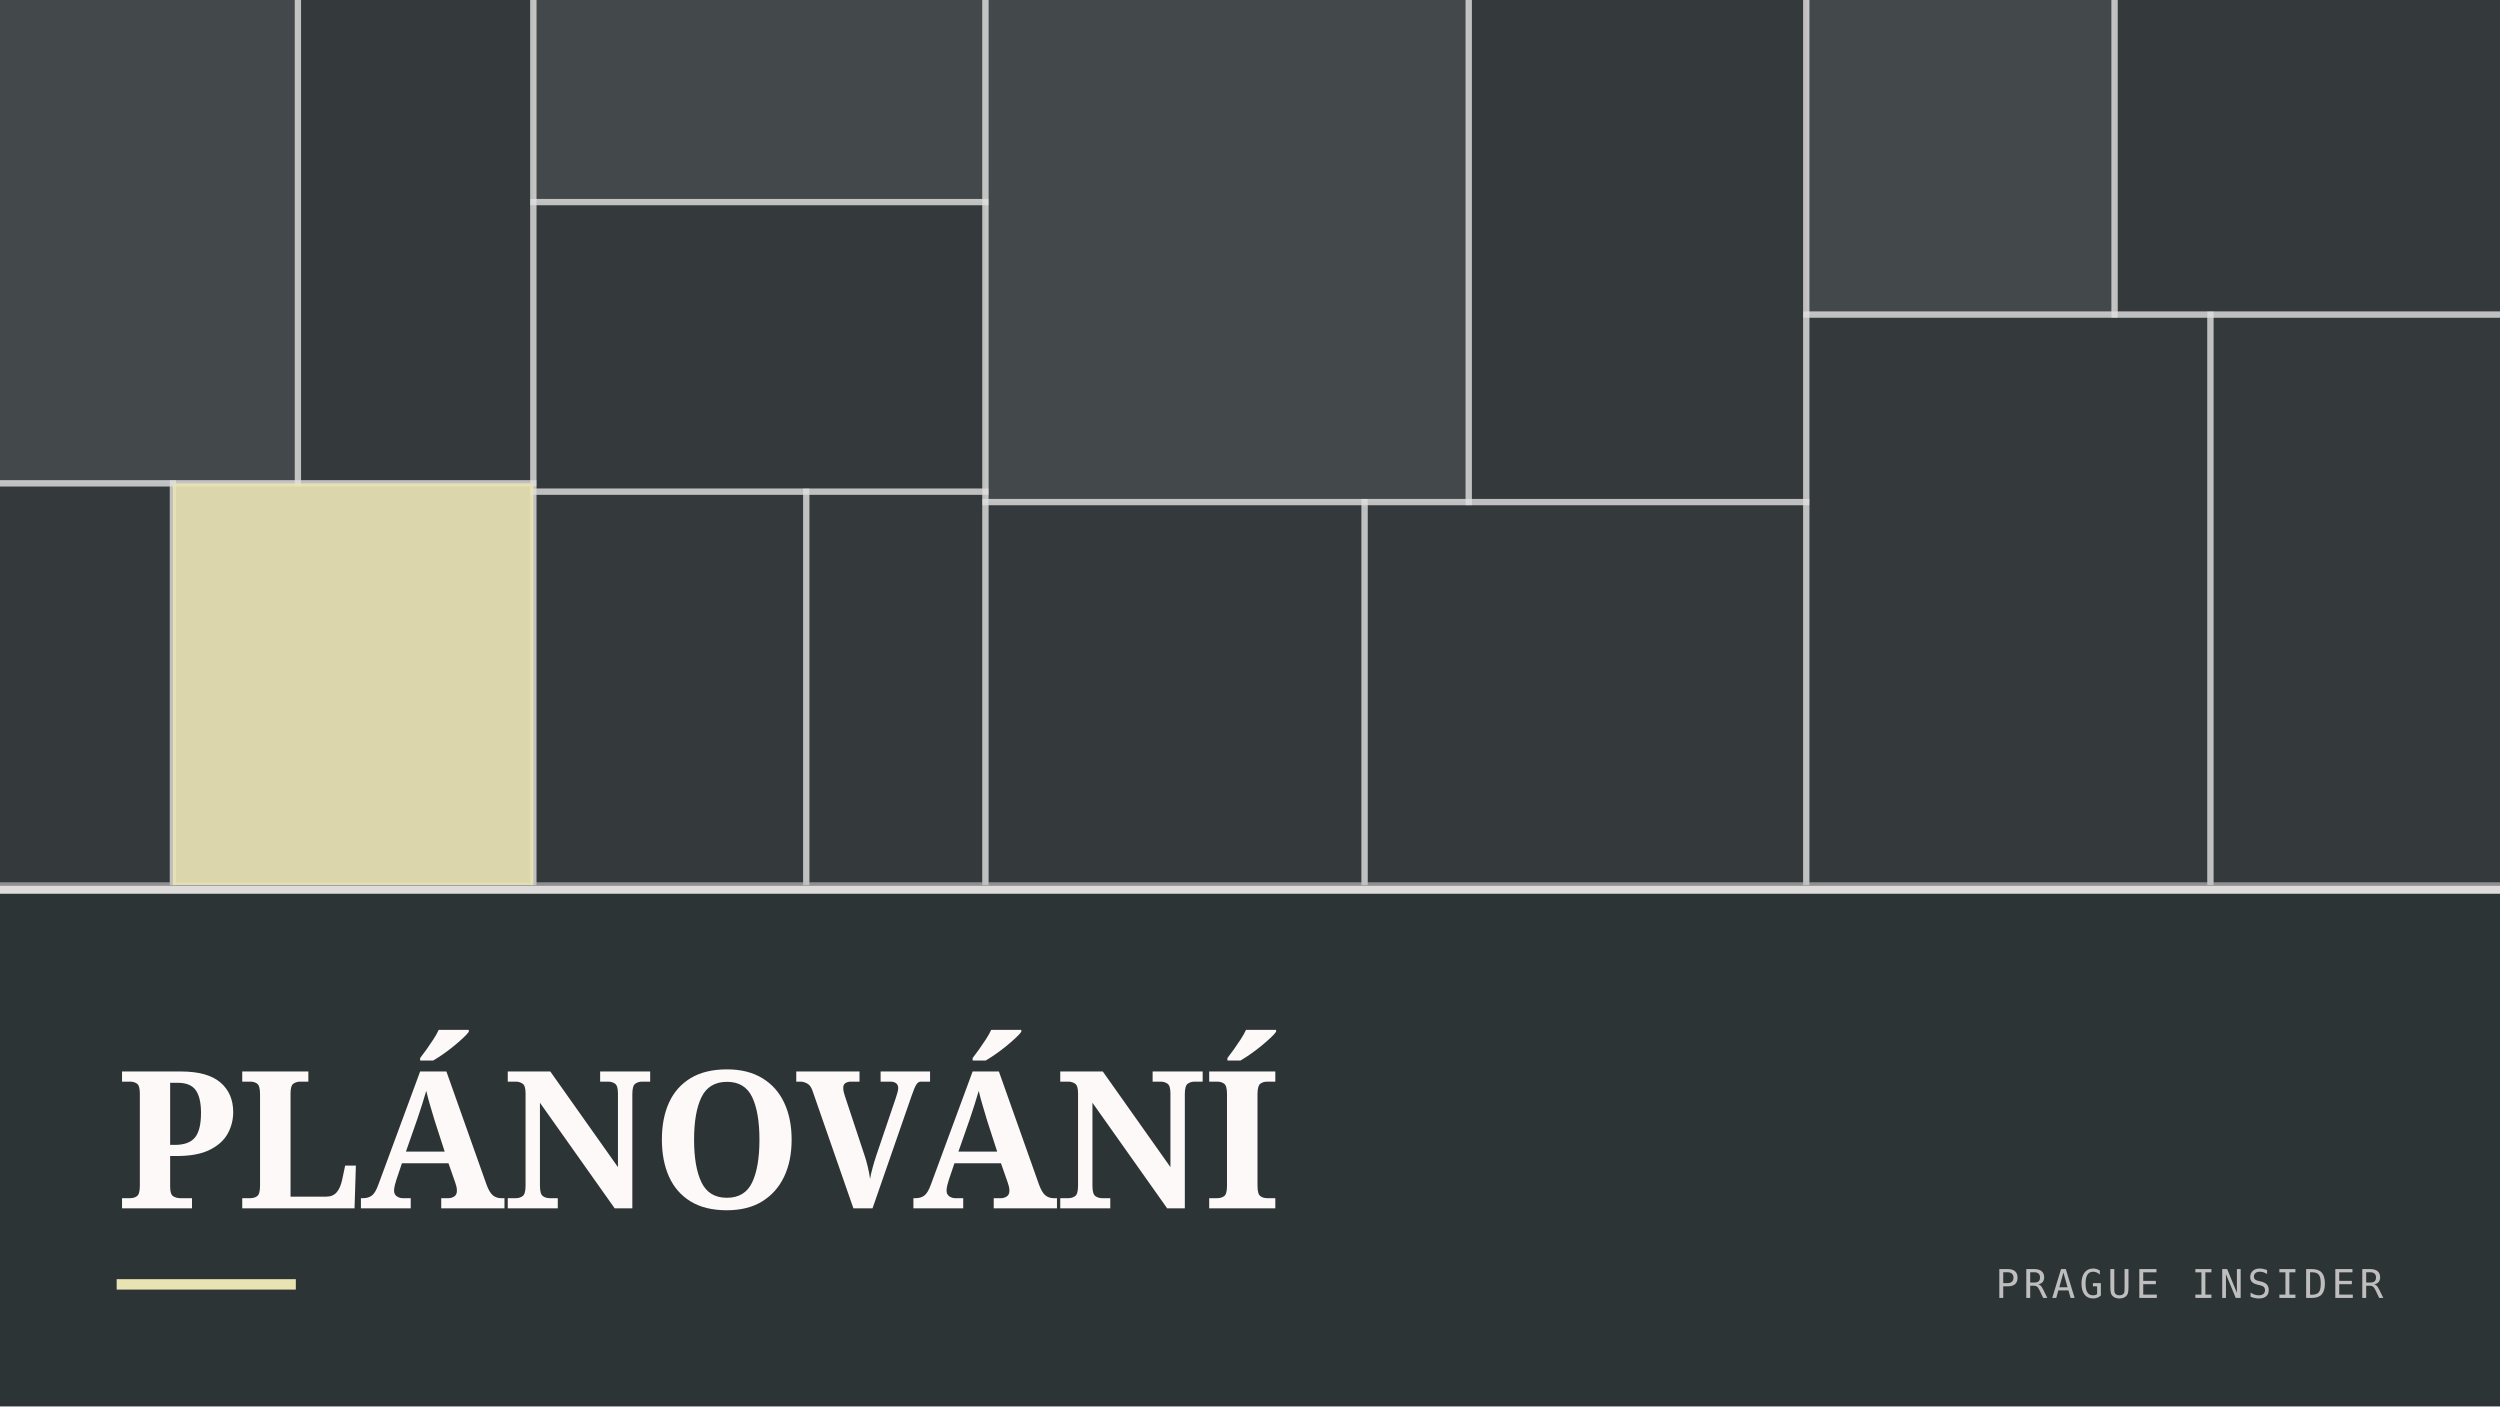
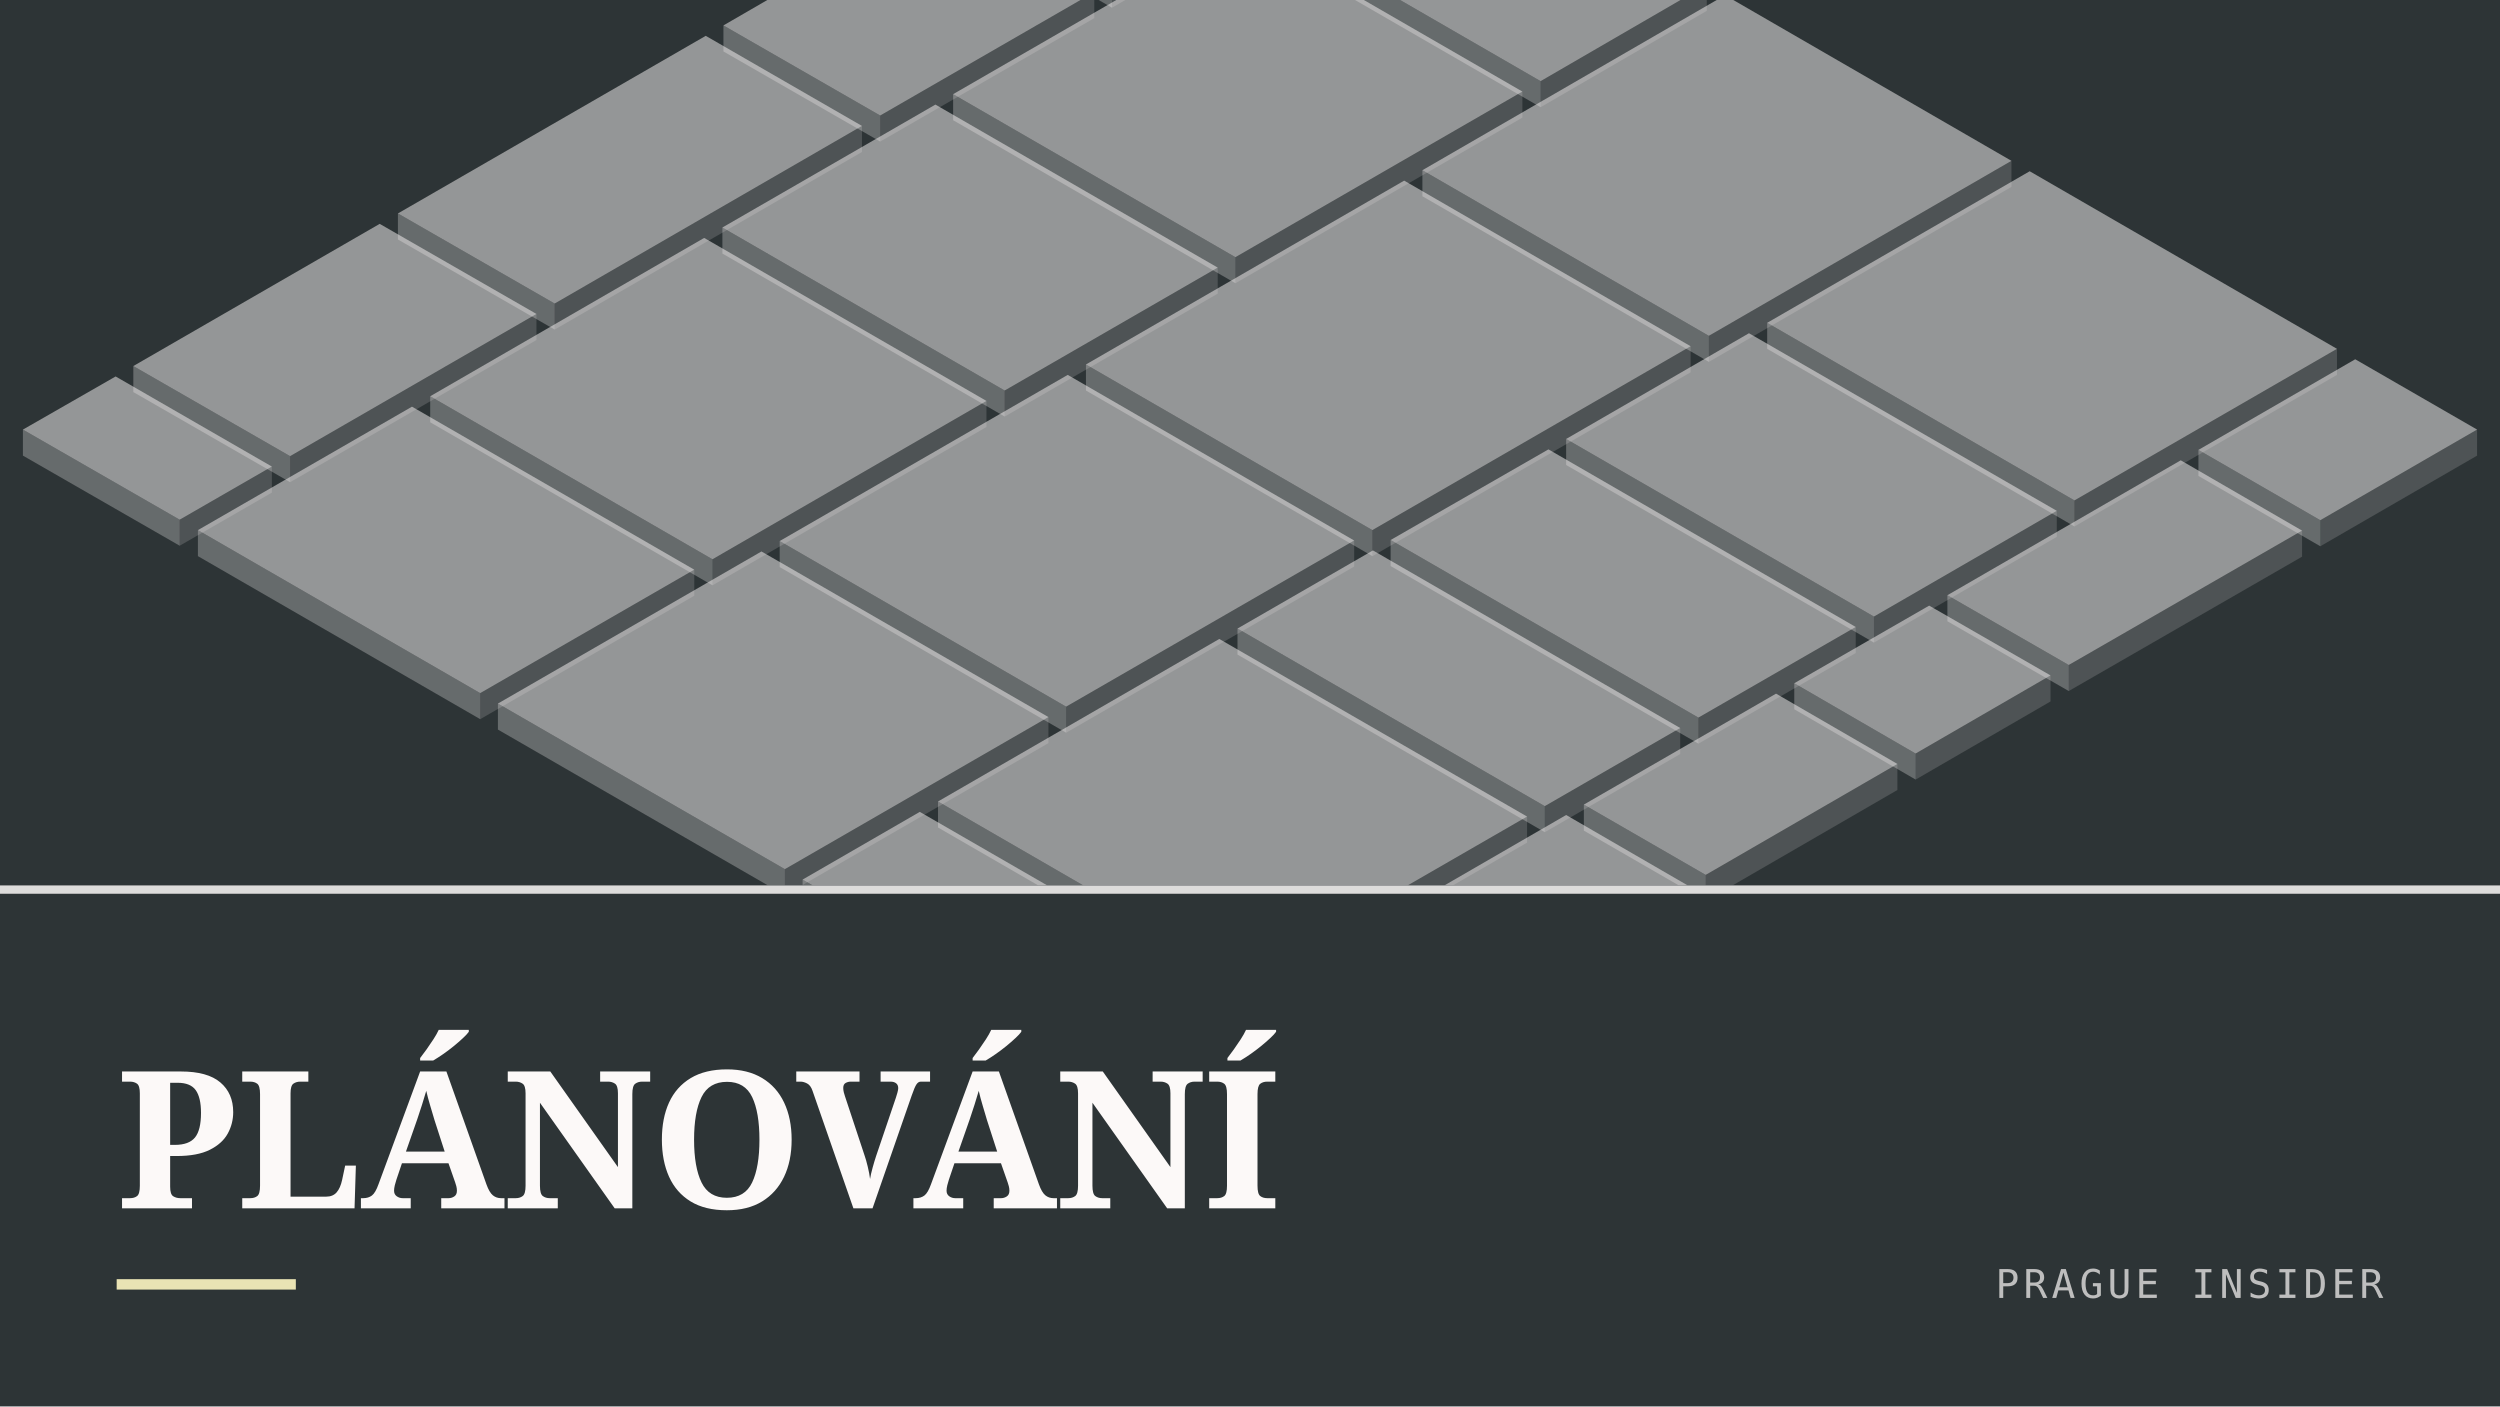
<svg xmlns="http://www.w3.org/2000/svg" viewBox="0 0 1200 675" width="1200" height="675" role="img" aria-label="Plánování">
  <defs>
-     <clipPath id="band-2734275492">
+     <clipPath id="band-planning-card">
      <rect x="0" y="0" width="1200" height="425" />
    </clipPath>
  </defs>
  <rect width="1200" height="675" fill="#2D3436" />
-   <g clip-path="url(#band-2734275492)">
-     <rect x="-30" y="-30" width="173" height="262" fill="#fcf9f8" fill-opacity="0.11" stroke="#fcf9f8" stroke-width="3" stroke-opacity="0.45" />
-     <rect x="143" y="-30" width="113" height="262" fill="#fcf9f8" fill-opacity="0.035" stroke="#fcf9f8" stroke-width="3" stroke-opacity="0.45" />
-     <rect x="-30" y="232" width="113" height="193" fill="#fcf9f8" fill-opacity="0.035" stroke="#fcf9f8" stroke-width="3" stroke-opacity="0.45" />
-     <rect x="83" y="232" width="173" height="193" fill="#fcf9f8" fill-opacity="0.035" stroke="#fcf9f8" stroke-width="3" stroke-opacity="0.45" />
-     <rect x="256" y="-30" width="217" height="127" fill="#fcf9f8" fill-opacity="0.11" stroke="#fcf9f8" stroke-width="3" stroke-opacity="0.45" />
-     <rect x="256" y="97" width="217" height="139" fill="#fcf9f8" fill-opacity="0.035" stroke="#fcf9f8" stroke-width="3" stroke-opacity="0.45" />
-     <rect x="256" y="236" width="131" height="189" fill="#fcf9f8" fill-opacity="0.035" stroke="#fcf9f8" stroke-width="3" stroke-opacity="0.45" />
-     <rect x="387" y="236" width="86" height="189" fill="#fcf9f8" fill-opacity="0.035" stroke="#fcf9f8" stroke-width="3" stroke-opacity="0.45" />
-     <rect x="473" y="-30" width="232" height="271" fill="#fcf9f8" fill-opacity="0.11" stroke="#fcf9f8" stroke-width="3" stroke-opacity="0.45" />
-     <rect x="705" y="-30" width="162" height="271" fill="#fcf9f8" fill-opacity="0.035" stroke="#fcf9f8" stroke-width="3" stroke-opacity="0.45" />
-     <rect x="473" y="241" width="182" height="184" fill="#fcf9f8" fill-opacity="0.035" stroke="#fcf9f8" stroke-width="3" stroke-opacity="0.45" />
-     <rect x="655" y="241" width="212" height="184" fill="#fcf9f8" fill-opacity="0.035" stroke="#fcf9f8" stroke-width="3" stroke-opacity="0.45" />
-     <rect x="867" y="-30" width="148" height="181" fill="#fcf9f8" fill-opacity="0.11" stroke="#fcf9f8" stroke-width="3" stroke-opacity="0.45" />
-     <rect x="1015" y="-30" width="215" height="181" fill="#fcf9f8" fill-opacity="0.035" stroke="#fcf9f8" stroke-width="3" stroke-opacity="0.45" />
-     <rect x="867" y="151" width="194" height="274" fill="#fcf9f8" fill-opacity="0.035" stroke="#fcf9f8" stroke-width="3" stroke-opacity="0.45" />
-     <rect x="1061" y="151" width="169" height="274" fill="#fcf9f8" fill-opacity="0.035" stroke="#fcf9f8" stroke-width="3" stroke-opacity="0.45" />
-     <rect x="83" y="232" width="173" height="193" fill="#E9E3B4" opacity="0.92" />
+   <g clip-path="url(#band-planning-card)">
+     <g transform="translate(600.0 -121.3) scale(2.5)">
+       <polygon points="-56.5,32.6 -26.5,50.0 -26.5,45.0 -56.5,27.6" fill="#fcf9f8" fill-opacity="0.28" />
+       <polygon points="-26.5,50.0 30.0,17.3 30.0,12.3 -26.5,45.0" fill="#fcf9f8" fill-opacity="0.16" />
+       <polygon points="0.0,-5.0 30.0,12.3 -26.5,45.0 -56.5,27.6" fill="#fcf9f8" fill-opacity="0.5" />
+       <polygon points="-101.1,58.4 -71.0,75.7 -71.0,70.7 -101.1,53.4" fill="#fcf9f8" fill-opacity="0.28" />
+       <polygon points="-71.0,75.7 -29.9,52.0 -29.9,47.0 -71.0,70.7" fill="#fcf9f8" fill-opacity="0.16" />
+       <polygon points="-60.0,29.6 -29.9,47.0 -71.0,70.7 -101.1,53.4" fill="#fcf9f8" fill-opacity="0.5" />
+       <polygon points="-163.6,94.5 -133.5,111.8 -133.5,106.8 -163.6,89.5" fill="#fcf9f8" fill-opacity="0.28" />
+       <polygon points="-133.5,111.8 -74.5,77.7 -74.5,72.7 -133.5,106.8" fill="#fcf9f8" fill-opacity="0.16" />
+       <polygon points="-104.5,55.4 -74.5,72.7 -133.5,106.8 -163.6,89.5" fill="#fcf9f8" fill-opacity="0.5" />
+       <polygon points="-214.4,123.8 -184.3,141.1 -184.3,136.1 -214.4,118.8" fill="#fcf9f8" fill-opacity="0.28" />
+       <polygon points="-184.3,141.1 -137.0,113.8 -137.0,108.8 -184.3,136.1" fill="#fcf9f8" fill-opacity="0.16" />
+       <polygon points="-167.1,91.5 -137.0,108.8 -184.3,136.1 -214.4,118.8" fill="#fcf9f8" fill-opacity="0.5" />
+       <polygon points="-235.6,136.0 -205.5,153.3 -205.5,148.3 -235.6,131.0" fill="#fcf9f8" fill-opacity="0.28" />
+       <polygon points="-205.5,153.3 -187.8,143.1 -187.8,138.1 -205.5,148.3" fill="#fcf9f8" fill-opacity="0.16" />
+       <polygon points="-217.8,120.8 -187.8,138.1 -205.5,148.3 -235.6,131.0" fill="#fcf9f8" fill-opacity="0.5" />
+       <polygon points="1.6,37.8 55.8,69.1 55.8,64.1 1.6,32.8" fill="#fcf9f8" fill-opacity="0.28" />
+       <polygon points="55.8,69.1 87.7,50.6 87.7,45.6 55.8,64.1" fill="#fcf9f8" fill-opacity="0.16" />
+       <polygon points="33.5,14.3 87.7,45.6 55.8,64.1 1.6,32.8" fill="#fcf9f8" fill-opacity="0.5" />
+       <polygon points="-57.0,71.6 -2.8,102.9 -2.8,97.9 -57.0,66.6" fill="#fcf9f8" fill-opacity="0.28" />
+       <polygon points="-2.8,102.9 52.3,71.1 52.3,66.1 -2.8,97.9" fill="#fcf9f8" fill-opacity="0.16" />
+       <polygon points="-1.9,34.8 52.3,66.1 -2.8,97.9 -57.0,66.6" fill="#fcf9f8" fill-opacity="0.5" />
+       <polygon points="-101.3,97.2 -47.1,128.5 -47.1,123.5 -101.3,92.2" fill="#fcf9f8" fill-opacity="0.28" />
+       <polygon points="-47.1,128.5 -6.2,104.9 -6.2,99.9 -47.1,123.5" fill="#fcf9f8" fill-opacity="0.16" />
+       <polygon points="-60.4,68.6 -6.2,99.9 -47.1,123.5 -101.3,92.2" fill="#fcf9f8" fill-opacity="0.5" />
+       <polygon points="-157.4,129.6 -103.2,160.9 -103.2,155.9 -157.4,124.6" fill="#fcf9f8" fill-opacity="0.28" />
+       <polygon points="-103.2,160.9 -50.6,130.5 -50.6,125.5 -103.2,155.9" fill="#fcf9f8" fill-opacity="0.16" />
+       <polygon points="-104.8,94.2 -50.6,125.5 -103.2,155.9 -157.4,124.6" fill="#fcf9f8" fill-opacity="0.5" />
+       <polygon points="-202.0,155.3 -147.8,186.6 -147.8,181.6 -202.0,150.3" fill="#fcf9f8" fill-opacity="0.28" />
+       <polygon points="-147.8,186.6 -106.7,162.9 -106.7,157.9 -147.8,181.6" fill="#fcf9f8" fill-opacity="0.16" />
+       <polygon points="-160.9,126.6 -106.7,157.9 -147.8,181.6 -202.0,150.3" fill="#fcf9f8" fill-opacity="0.5" />
+       <polygon points="33.1,86.2 88.1,118.0 88.1,113.0 33.1,81.2" fill="#fcf9f8" fill-opacity="0.28" />
+       <polygon points="88.1,118.0 146.2,84.4 146.2,79.4 88.1,113.0" fill="#fcf9f8" fill-opacity="0.16" />
+       <polygon points="91.2,47.6 146.2,79.4 88.1,113.0 33.1,81.2" fill="#fcf9f8" fill-opacity="0.5" />
+       <polygon points="-31.5,123.5 23.5,155.3 23.5,150.3 -31.5,118.5" fill="#fcf9f8" fill-opacity="0.28" />
+       <polygon points="23.5,155.3 84.6,120.0 84.6,115.0 23.5,150.3" fill="#fcf9f8" fill-opacity="0.16" />
+       <polygon points="29.6,83.2 84.6,115.0 23.5,150.3 -31.5,118.5" fill="#fcf9f8" fill-opacity="0.5" />
+       <polygon points="-90.3,157.4 -35.3,189.2 -35.3,184.2 -90.3,152.4" fill="#fcf9f8" fill-opacity="0.28" />
+       <polygon points="-35.3,189.2 20.0,157.3 20.0,152.3 -35.3,184.2" fill="#fcf9f8" fill-opacity="0.16" />
+       <polygon points="-35.0,120.5 20.0,152.3 -35.3,184.2 -90.3,152.4" fill="#fcf9f8" fill-opacity="0.5" />
+       <polygon points="-144.4,188.6 -89.3,220.4 -89.3,215.4 -144.4,183.6" fill="#fcf9f8" fill-opacity="0.28" />
+       <polygon points="-89.3,220.4 -38.7,191.2 -38.7,186.2 -89.3,215.4" fill="#fcf9f8" fill-opacity="0.16" />
+       <polygon points="-93.8,154.4 -38.7,186.2 -89.3,215.4 -144.4,183.6" fill="#fcf9f8" fill-opacity="0.5" />
+       <polygon points="99.3,115.5 158.3,149.6 158.3,144.6 99.3,110.5" fill="#fcf9f8" fill-opacity="0.28" />
+       <polygon points="158.3,149.6 208.7,120.5 208.7,115.5 158.3,144.6" fill="#fcf9f8" fill-opacity="0.16" />
+       <polygon points="149.7,81.4 208.7,115.5 158.3,144.6 99.3,110.5" fill="#fcf9f8" fill-opacity="0.5" />
+       <polygon points="60.7,137.8 119.8,171.9 119.8,166.9 60.7,132.8" fill="#fcf9f8" fill-opacity="0.28" />
+       <polygon points="119.8,171.9 154.9,151.6 154.9,146.6 119.8,166.9" fill="#fcf9f8" fill-opacity="0.16" />
+       <polygon points="95.8,112.5 154.9,146.6 119.8,166.9 60.7,132.8" fill="#fcf9f8" fill-opacity="0.5" />
+       <polygon points="27.0,157.2 86.1,191.3 86.1,186.3 27.0,152.2" fill="#fcf9f8" fill-opacity="0.28" />
+       <polygon points="86.1,191.3 116.3,173.9 116.3,168.9 86.1,186.3" fill="#fcf9f8" fill-opacity="0.16" />
+       <polygon points="57.3,134.8 116.3,168.9 86.1,186.3 27.0,152.2" fill="#fcf9f8" fill-opacity="0.5" />
+       <polygon points="-2.4,174.2 56.6,208.3 56.6,203.3 -2.4,169.2" fill="#fcf9f8" fill-opacity="0.28" />
+       <polygon points="56.6,208.3 82.6,193.3 82.6,188.3 56.6,203.3" fill="#fcf9f8" fill-opacity="0.16" />
+       <polygon points="23.6,154.2 82.6,188.3 56.6,203.3 -2.4,169.2" fill="#fcf9f8" fill-opacity="0.5" />
+       <polygon points="-59.9,207.4 -0.9,241.5 -0.9,236.5 -59.9,202.4" fill="#fcf9f8" fill-opacity="0.28" />
+       <polygon points="-0.9,241.5 53.2,210.3 53.2,205.3 -0.9,236.5" fill="#fcf9f8" fill-opacity="0.16" />
+       <polygon points="-5.9,171.2 53.2,205.3 -0.9,236.5 -59.9,202.4" fill="#fcf9f8" fill-opacity="0.5" />
+       <polygon points="-85.9,222.4 -26.8,256.5 -26.8,251.5 -85.9,217.4" fill="#fcf9f8" fill-opacity="0.28" />
+       <polygon points="-26.8,256.5 -4.3,243.5 -4.3,238.5 -26.8,251.5" fill="#fcf9f8" fill-opacity="0.16" />
+       <polygon points="-63.4,204.4 -4.3,238.5 -26.8,251.5 -85.9,217.4" fill="#fcf9f8" fill-opacity="0.5" />
+       <polygon points="182.1,139.9 205.5,153.4 205.5,148.4 182.1,134.9" fill="#fcf9f8" fill-opacity="0.28" />
+       <polygon points="205.5,153.4 235.6,136.0 235.6,131.0 205.5,148.4" fill="#fcf9f8" fill-opacity="0.16" />
+       <polygon points="212.2,117.5 235.6,131.0 205.5,148.4 182.1,134.9" fill="#fcf9f8" fill-opacity="0.5" />
+       <polygon points="133.9,167.8 157.2,181.2 157.2,176.2 133.9,162.8" fill="#fcf9f8" fill-opacity="0.28" />
+       <polygon points="157.2,181.2 202.0,155.4 202.0,150.4 157.2,176.2" fill="#fcf9f8" fill-opacity="0.16" />
+       <polygon points="178.7,136.9 202.0,150.4 157.2,176.2 133.9,162.8" fill="#fcf9f8" fill-opacity="0.5" />
+       <polygon points="104.5,184.7 127.8,198.2 127.8,193.2 104.5,179.7" fill="#fcf9f8" fill-opacity="0.28" />
+       <polygon points="127.8,198.2 153.7,183.2 153.7,178.2 127.8,193.2" fill="#fcf9f8" fill-opacity="0.16" />
+       <polygon points="130.4,164.8 153.7,178.2 127.8,193.2 104.5,179.7" fill="#fcf9f8" fill-opacity="0.5" />
+       <polygon points="64.1,208.0 87.5,221.5 87.5,216.5 64.1,203.0" fill="#fcf9f8" fill-opacity="0.28" />
+       <polygon points="87.5,221.5 124.3,200.2 124.3,195.2 87.5,216.5" fill="#fcf9f8" fill-opacity="0.16" />
+       <polygon points="101.0,181.7 124.3,195.2 87.5,216.5 64.1,203.0" fill="#fcf9f8" fill-opacity="0.5" />
+       <polygon points="35.8,224.4 59.1,237.9 59.1,232.9 35.8,219.4" fill="#fcf9f8" fill-opacity="0.28" />
+       <polygon points="59.1,237.9 84.0,223.5 84.0,218.5 59.1,232.9" fill="#fcf9f8" fill-opacity="0.16" />
+       <polygon points="60.7,205.0 84.0,218.5 59.1,232.9 35.8,219.4" fill="#fcf9f8" fill-opacity="0.5" />
+       <polygon points="-18.2,255.6 5.1,269.0 5.1,264.0 -18.2,250.6" fill="#fcf9f8" fill-opacity="0.28" />
+       <polygon points="5.1,269.0 55.7,239.9 55.7,234.9 5.1,264.0" fill="#fcf9f8" fill-opacity="0.16" />
+       <polygon points="32.3,221.4 55.7,234.9 5.1,264.0 -18.2,250.6" fill="#fcf9f8" fill-opacity="0.5" />
+       <polygon points="-23.3,258.5 0.0,272.0 0.0,267.0 -23.3,253.5" fill="#fcf9f8" fill-opacity="0.28" />
+       <polygon points="0.0,272.0 1.7,271.0 1.7,266.0 0.0,267.0" fill="#fcf9f8" fill-opacity="0.16" />
+       <polygon points="-21.7,252.6 1.7,266.0 0.0,267.0 -23.3,253.5" fill="#fcf9f8" fill-opacity="0.5" />
+     </g>
  </g>
  <rect x="0" y="425" width="1200" height="250" fill="#2D3436" />
  <rect x="0" y="425" width="1200" height="4" fill="#fcf9f8" opacity="0.85" />
  <text x="56" y="580" font-family="'Source Serif 4 Variable', 'Source Serif 4', Georgia, serif" font-size="92" font-weight="700" fill="#fcf9f8" letter-spacing="-1">PLÁNOVÁNÍ</text>
  <rect x="56" y="614" width="86" height="5" fill="#E9E3B4" />
  <text x="1144" y="623" text-anchor="end" font-family="'JetBrains Mono', ui-monospace, monospace" font-size="19" letter-spacing="2" fill="#fcf9f8" opacity="0.7">PRAGUE INSIDER</text>
</svg>
